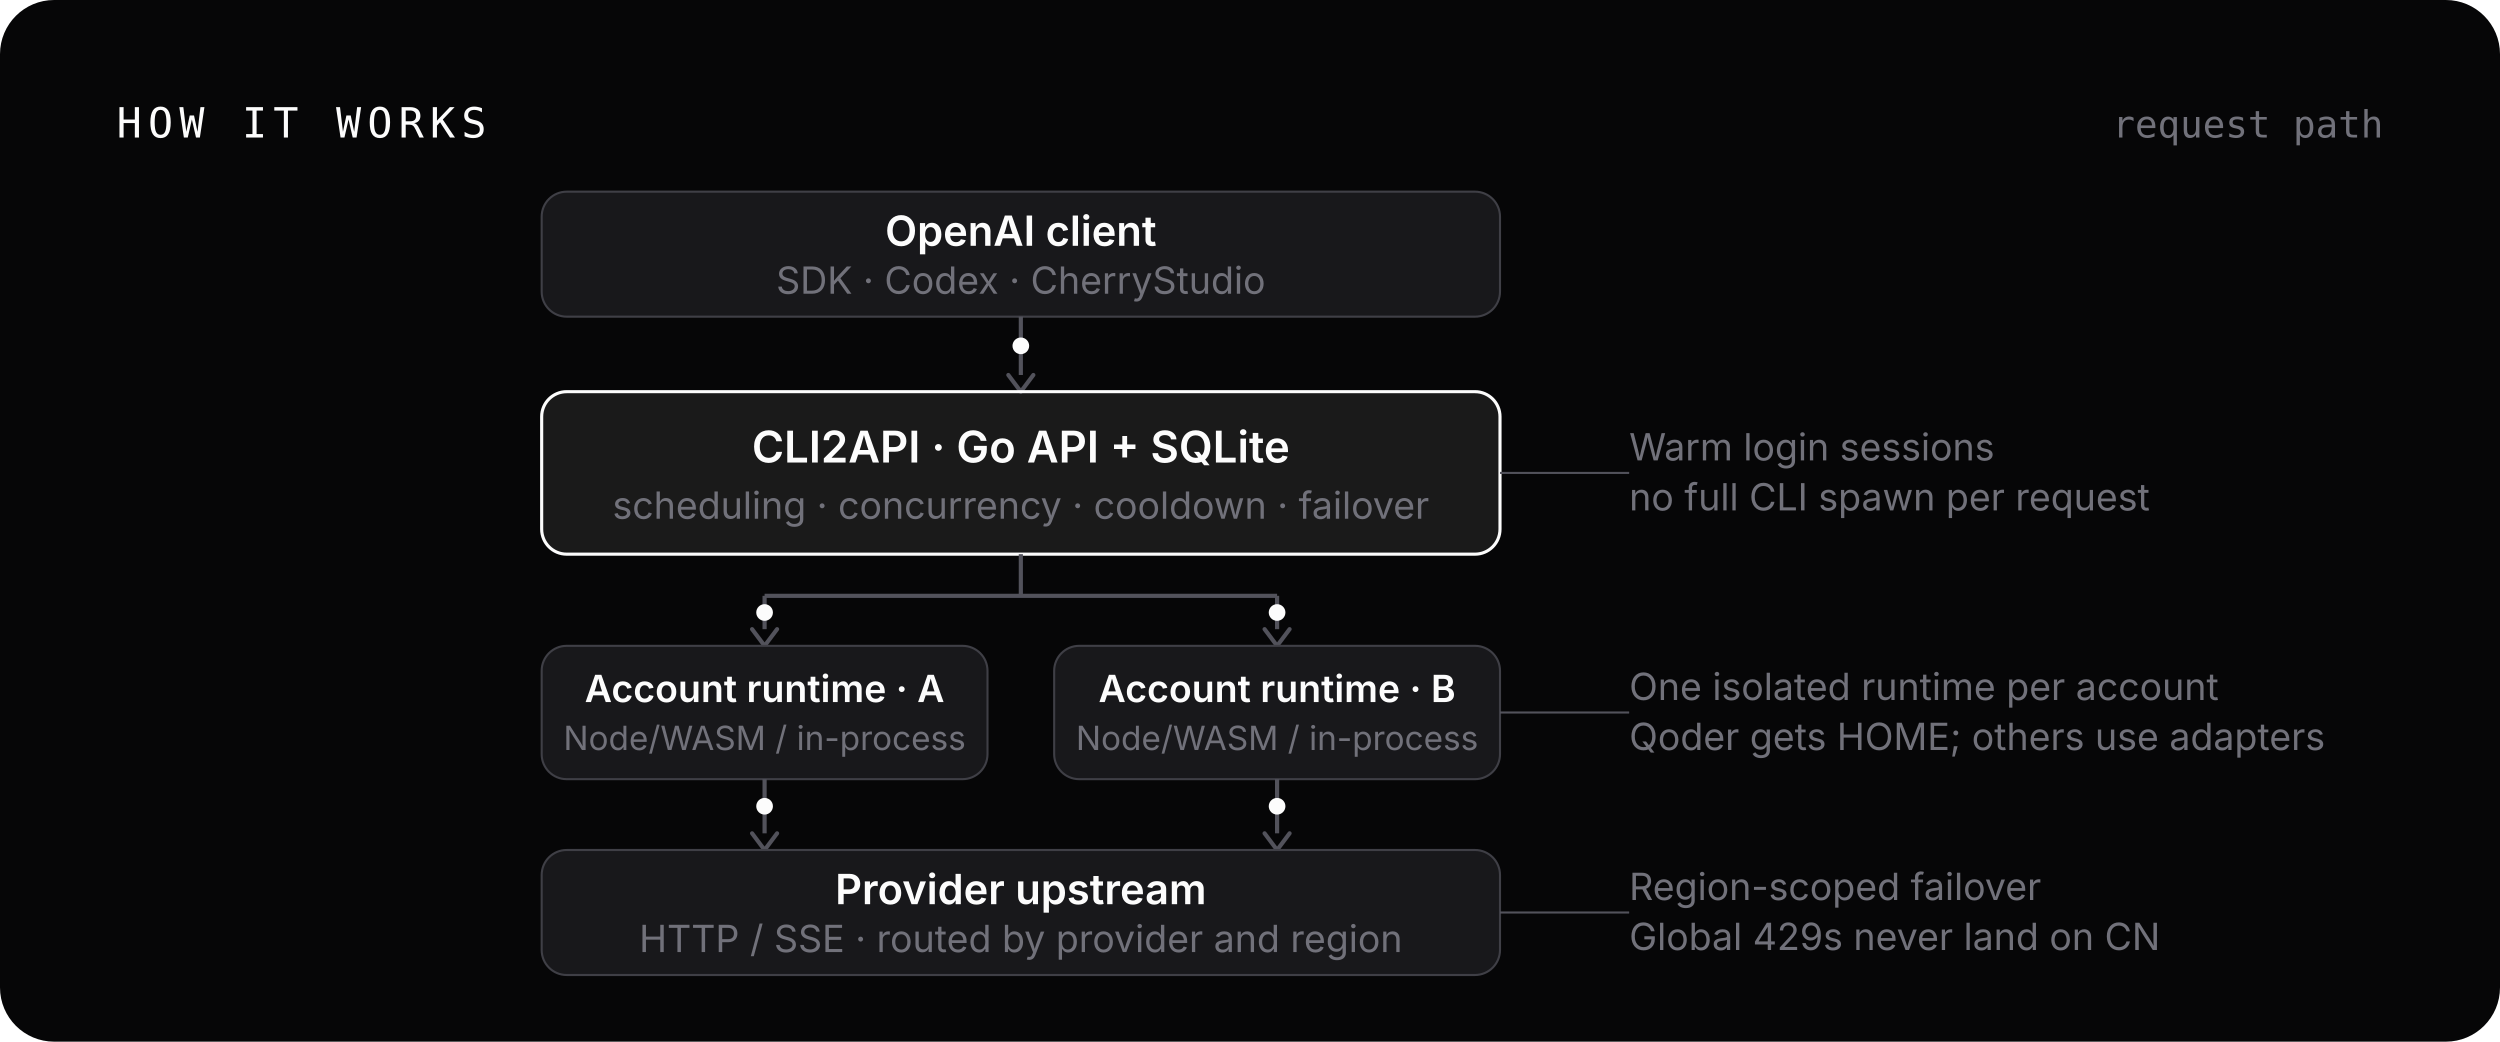
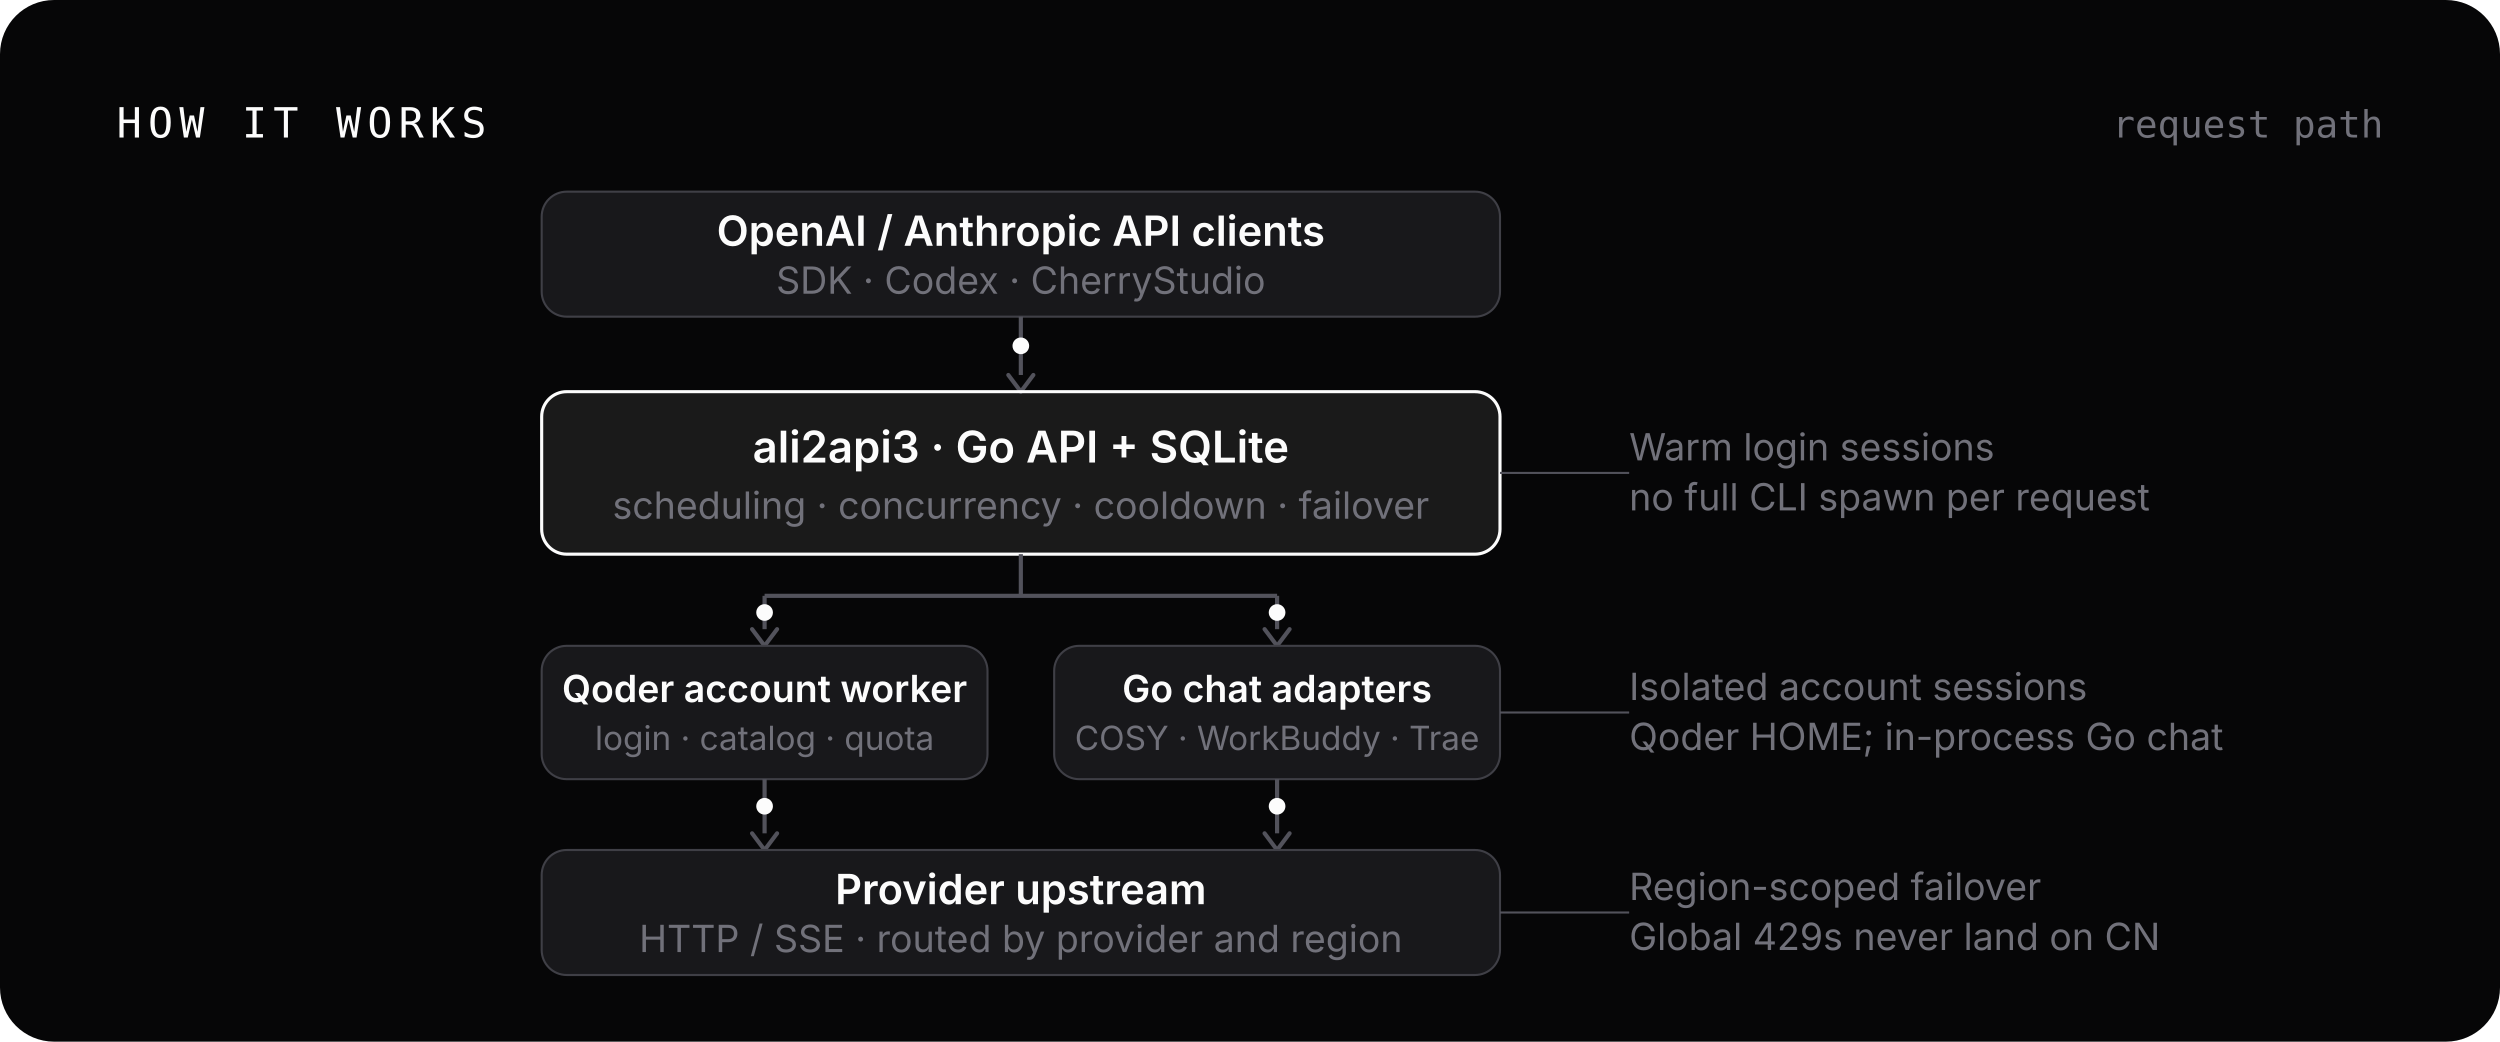
<svg xmlns="http://www.w3.org/2000/svg" width="1200" height="500" viewBox="0 0 1200 500" role="img" aria-labelledby="arch-title-en arch-desc-en" font-family="-apple-system, BlinkMacSystemFont, 'Segoe UI', 'PingFang SC', system-ui, sans-serif">
  <rect width="1200" height="500" rx="26" fill="#060607" />
  <text x="56" y="66" font-family="ui-monospace, 'SF Mono', Menlo, Consolas, monospace" font-size="20" letter-spacing="3" fill="#FCFCFC">HOW IT WORKS</text>
  <text x="1144" y="66" text-anchor="end" font-family="ui-monospace, 'SF Mono', Menlo, Consolas, monospace" font-size="18" fill="#71717A">request path</text>
  <rect x="260" y="92" width="460" height="60" rx="12" fill="#18181B" stroke="#3F3F46" />
-   <text x="490" y="118" text-anchor="middle" font-size="20" font-weight="600" fill="#FCFCFC">OpenAI client</text>
+   <text x="490" y="118" text-anchor="middle" font-size="20" font-weight="600" fill="#FCFCFC">OpenAI / Anthropic API clients</text>
  <text x="490" y="141" text-anchor="middle" font-size="18" fill="#71717A">SDK · Codex · CherryStudio</text>
  <line x1="490" y1="152" x2="490" y2="180" stroke="#52525B" stroke-width="2" />
  <path d="M484 180 l6 8 6 -8" fill="none" stroke="#52525B" stroke-width="2" stroke-linecap="round" stroke-linejoin="round" />
  <circle cx="490" cy="166" r="4" fill="#FCFCFC" />
  <rect x="260" y="188" width="460" height="78" rx="12" fill="#FCFCFC" fill-opacity="0.08" stroke="#FCFCFC" stroke-width="1.5" />
-   <text x="490" y="222" text-anchor="middle" font-size="21" font-weight="600" fill="#FCFCFC">CLI2API · Go API + SQLite</text>
+   <text x="490" y="222" text-anchor="middle" font-size="21" font-weight="600" fill="#FCFCFC">ali2api3 · Go API + SQLite</text>
  <text x="490" y="249" text-anchor="middle" font-size="18" fill="#71717A">scheduling · concurrency · cooldown · failover</text>
  <line x1="490" y1="266" x2="490" y2="286" stroke="#52525B" stroke-width="2" />
  <line x1="367" y1="286" x2="613" y2="286" stroke="#52525B" stroke-width="2" />
  <line x1="367" y1="286" x2="367" y2="302" stroke="#52525B" stroke-width="2" />
  <line x1="613" y1="286" x2="613" y2="302" stroke="#52525B" stroke-width="2" />
  <path d="M361 302 l6 8 6 -8" fill="none" stroke="#52525B" stroke-width="2" stroke-linecap="round" stroke-linejoin="round" />
  <path d="M607 302 l6 8 6 -8" fill="none" stroke="#52525B" stroke-width="2" stroke-linecap="round" stroke-linejoin="round" />
  <circle cx="367" cy="294" r="4" fill="#FCFCFC" />
  <circle cx="613" cy="294" r="4" fill="#FCFCFC" />
  <rect x="260" y="310" width="214" height="64" rx="12" fill="#18181B" stroke="#3F3F46" />
-   <text x="367" y="337" text-anchor="middle" font-size="18" font-weight="600" fill="#FCFCFC">Account runtime · A</text>
-   <text x="367" y="360" text-anchor="middle" font-size="16" fill="#71717A">Node/WASM / in-process</text>
+   <text x="367" y="337" text-anchor="middle" font-size="18" font-weight="600" fill="#FCFCFC">Qoder account worker</text>
+   <text x="367" y="360" text-anchor="middle" font-size="16" fill="#71717A">login · catalog · quota</text>
  <rect x="506" y="310" width="214" height="64" rx="12" fill="#18181B" stroke="#3F3F46" />
-   <text x="613" y="337" text-anchor="middle" font-size="18" font-weight="600" fill="#FCFCFC">Account runtime · B</text>
-   <text x="613" y="360" text-anchor="middle" font-size="16" fill="#71717A">Node/WASM / in-process</text>
+   <text x="613" y="337" text-anchor="middle" font-size="18" font-weight="600" fill="#FCFCFC">Go chat adapters</text>
+   <text x="613" y="360" text-anchor="middle" font-size="16" fill="#71717A">COSY · WorkBuddy · Trae</text>
  <line x1="367" y1="374" x2="367" y2="400" stroke="#52525B" stroke-width="2" />
  <line x1="613" y1="374" x2="613" y2="400" stroke="#52525B" stroke-width="2" />
  <path d="M361 400 l6 8 6 -8" fill="none" stroke="#52525B" stroke-width="2" stroke-linecap="round" stroke-linejoin="round" />
  <path d="M607 400 l6 8 6 -8" fill="none" stroke="#52525B" stroke-width="2" stroke-linecap="round" stroke-linejoin="round" />
  <circle cx="367" cy="387" r="4" fill="#FCFCFC" />
  <circle cx="613" cy="387" r="4" fill="#FCFCFC" />
  <rect x="260" y="408" width="460" height="60" rx="12" fill="#18181B" stroke="#3F3F46" />
  <text x="490" y="434" text-anchor="middle" font-size="20" font-weight="600" fill="#FCFCFC">Provider upstream</text>
  <text x="490" y="457" text-anchor="middle" font-size="18" fill="#71717A">HTTP / SSE · routed by provider and region</text>
  <line x1="720" y1="227" x2="782" y2="227" stroke="#52525B" />
  <text x="782" y="221" font-size="18" fill="#71717A">Warm login sessions</text>
  <text x="782" y="245" font-size="18" fill="#71717A">no full CLI spawn per request</text>
  <line x1="720" y1="342" x2="782" y2="342" stroke="#52525B" />
-   <text x="782" y="336" font-size="18" fill="#71717A">One isolated runtime per account</text>
-   <text x="782" y="360" font-size="18" fill="#71717A">Qoder gets HOME; others use adapters</text>
+   <text x="782" y="336" font-size="18" fill="#71717A">Isolated account sessions</text>
+   <text x="782" y="360" font-size="18" fill="#71717A">Qoder HOME; in-process Go chat</text>
  <line x1="720" y1="438" x2="782" y2="438" stroke="#52525B" />
  <text x="782" y="432" font-size="18" fill="#71717A">Region-scoped failover</text>
  <text x="782" y="456" font-size="18" fill="#71717A">Global 429s never land on CN</text>
</svg>
